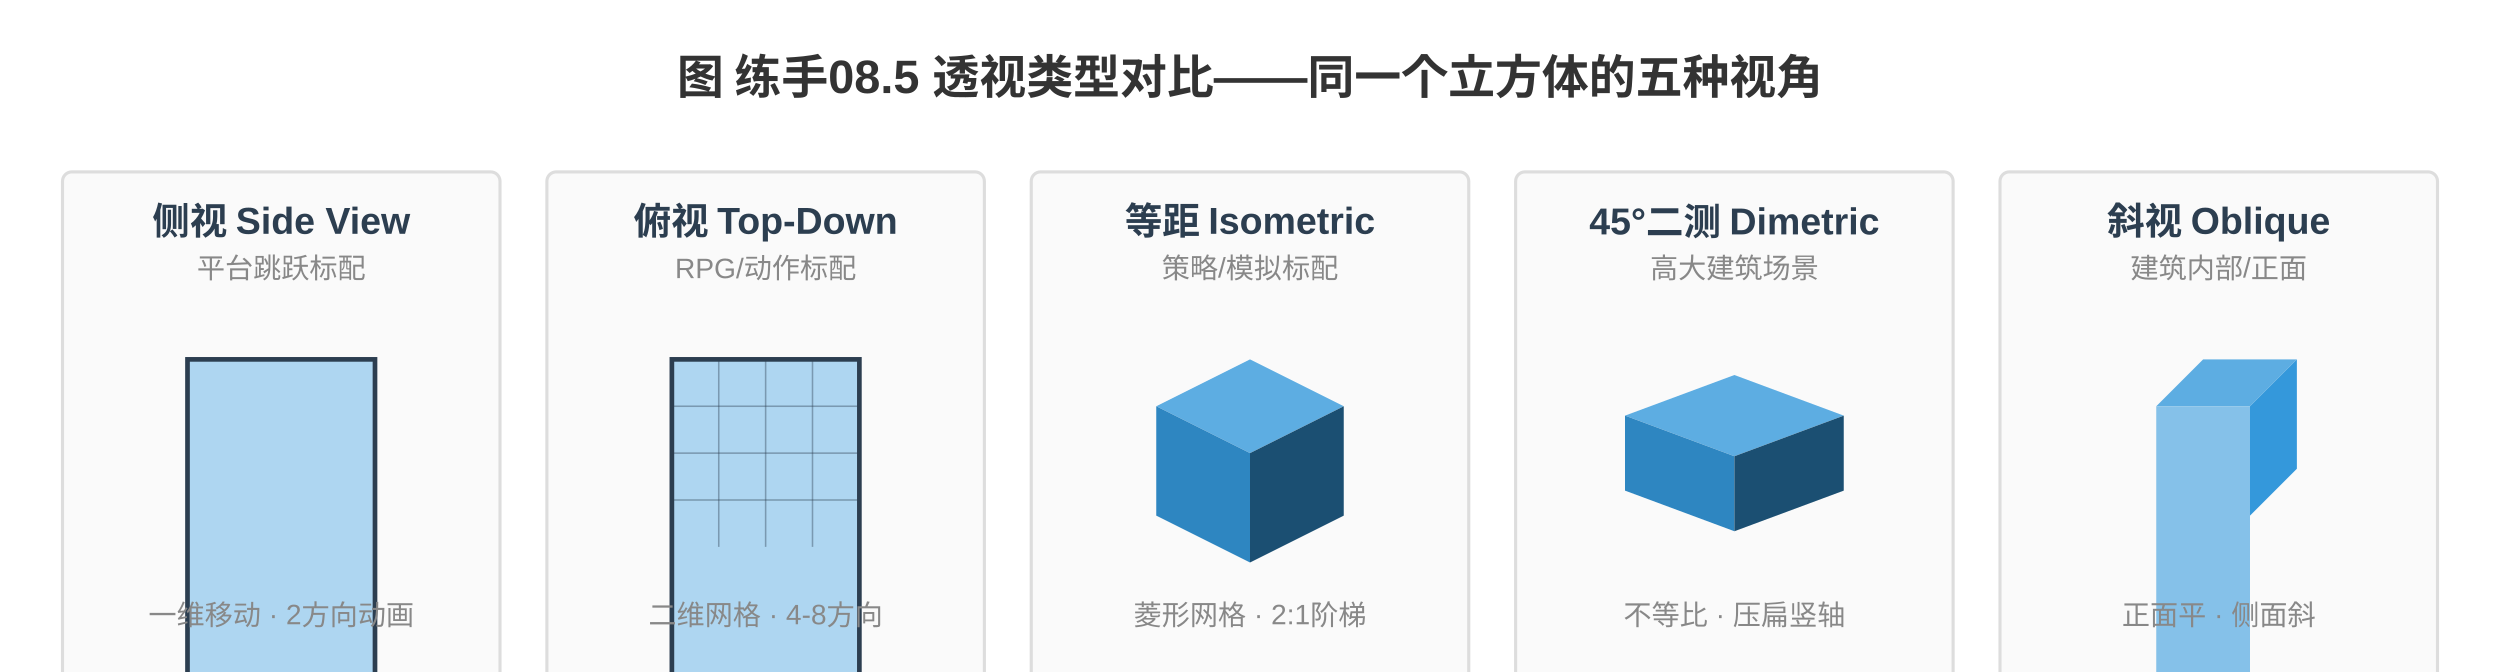
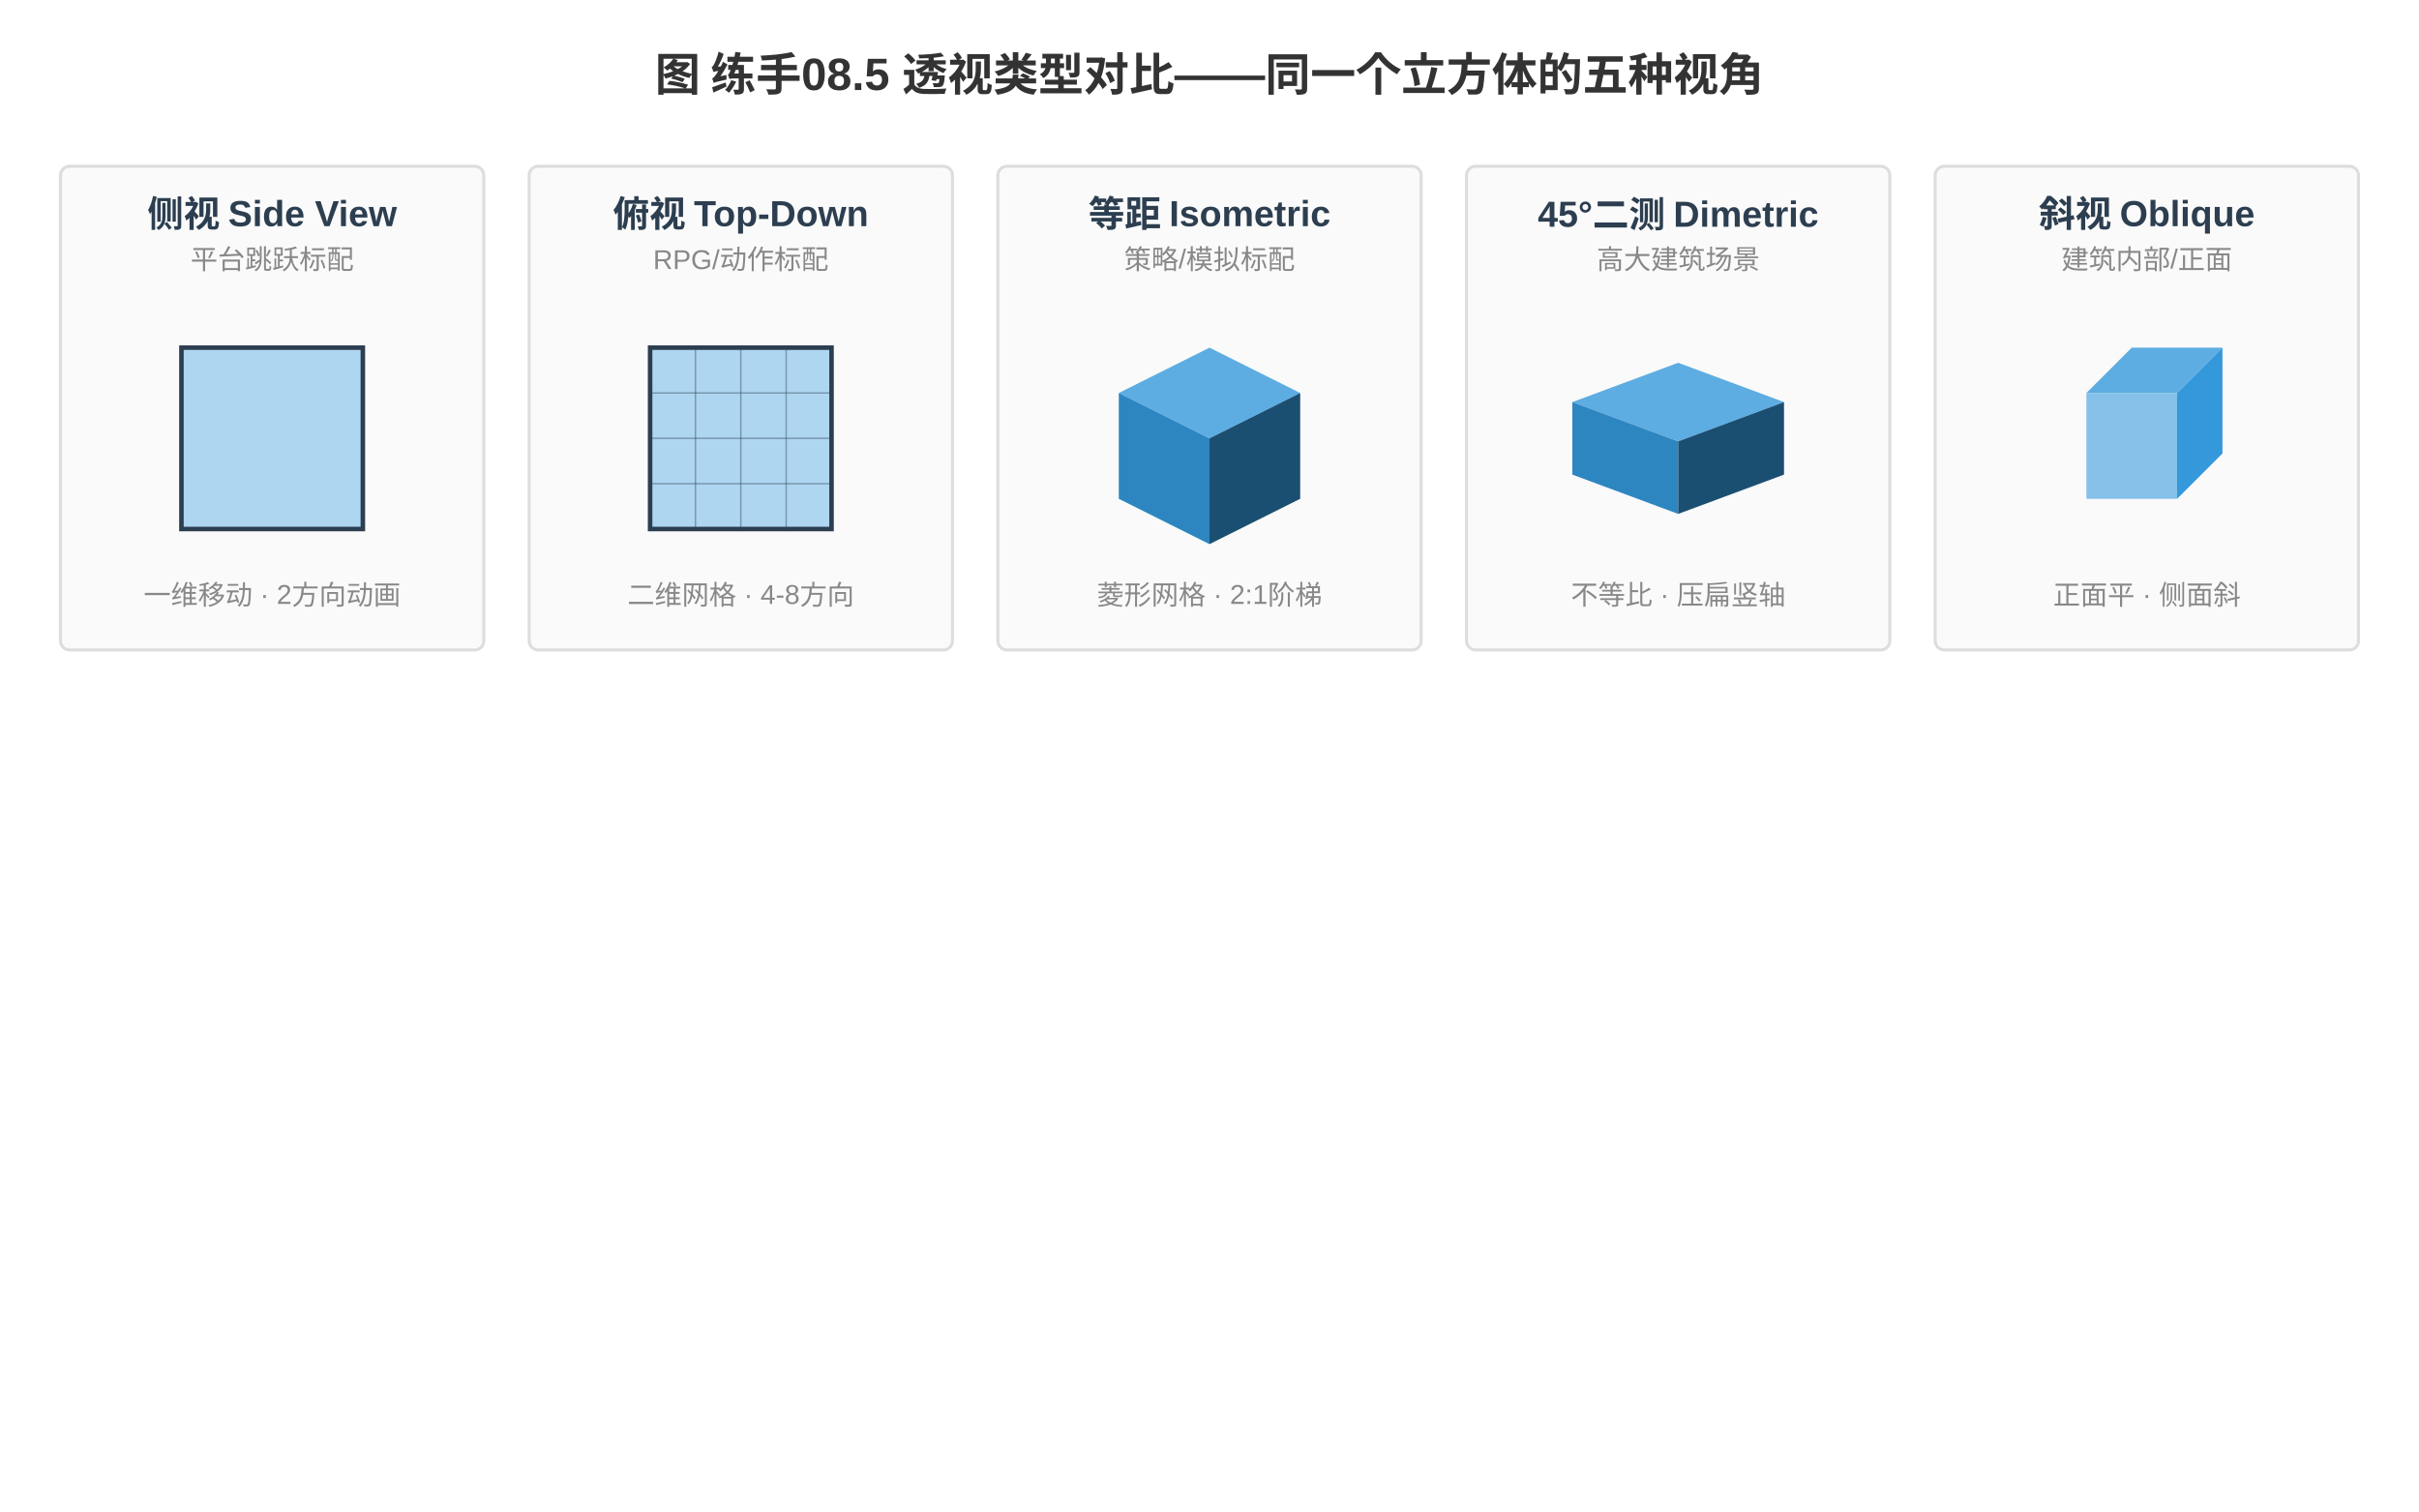
- <svg xmlns="http://www.w3.org/2000/svg" viewBox="0 0 800 215" width="800" height="215">
+ <svg xmlns="http://www.w3.org/2000/svg" viewBox="0 0 800 500" width="800" height="500">
  <style>
    text { font-family: 'PingFang SC','Microsoft YaHei',Arial,sans-serif; }
    .title { font-size: 15px; font-weight: bold; fill: #333; }
    .panel-label { font-size: 12px; font-weight: bold; fill: #2C3E50; }
    .panel-sub { font-size: 9px; fill: #888; }
    .face-top { fill: #5DADE2; }
    .face-left { fill: #2E86C1; }
    .face-right { fill: #1B4F72; }
    .face-front { fill: #85C1E9; }
    .face-side { fill: #3498DB; }
    .face-flat { fill: #AED6F1; stroke: #2C3E50; stroke-width: 1.5; }
    .edge { stroke: #2C3E50; stroke-width: 1.5; fill: none; }
    .panel-bg { fill: #fafafa; stroke: #ddd; stroke-width: 1; }
  </style>
  <text x="400" y="30" class="title" text-anchor="middle">图 练手08.5 透视类型对比——同一个立方体的五种视角</text>
  <g transform="translate(20, 55)">
-     <rect x="0" y="0" width="140" height="215" class="panel-bg" rx="3" />
+     <rect x="0" y="0" width="140" height="160" class="panel-bg" rx="3" />
    <text x="70" y="20" class="panel-label" text-anchor="middle">侧视 Side View</text>
    <text x="70" y="34" class="panel-sub" text-anchor="middle">平台跳跃标配</text>
-     <rect x="40" y="60" width="60" height="215" class="face-flat" />
+     <rect x="40" y="60" width="60" height="60" class="face-flat" />
    <text x="70" y="145" class="panel-sub" text-anchor="middle">一维移动 · 2方向动画</text>
  </g>
  <g transform="translate(175, 55)">
-     <rect x="0" y="0" width="140" height="215" class="panel-bg" rx="3" />
+     <rect x="0" y="0" width="140" height="160" class="panel-bg" rx="3" />
    <text x="70" y="20" class="panel-label" text-anchor="middle">俯视 Top-Down</text>
    <text x="70" y="34" class="panel-sub" text-anchor="middle">RPG/动作标配</text>
-     <rect x="40" y="60" width="60" height="215" class="face-flat" />
+     <rect x="40" y="60" width="60" height="60" class="face-flat" />
    <line x1="55" y1="60" x2="55" y2="120" stroke="#2C3E50" stroke-width="0.5" opacity="0.4" />
    <line x1="70" y1="60" x2="70" y2="120" stroke="#2C3E50" stroke-width="0.5" opacity="0.4" />
    <line x1="85" y1="60" x2="85" y2="120" stroke="#2C3E50" stroke-width="0.5" opacity="0.4" />
    <line x1="40" y1="75" x2="100" y2="75" stroke="#2C3E50" stroke-width="0.5" opacity="0.4" />
    <line x1="40" y1="90" x2="100" y2="90" stroke="#2C3E50" stroke-width="0.5" opacity="0.4" />
    <line x1="40" y1="105" x2="100" y2="105" stroke="#2C3E50" stroke-width="0.5" opacity="0.4" />
    <text x="70" y="145" class="panel-sub" text-anchor="middle">二维网格 · 4-8方向</text>
  </g>
  <g transform="translate(330, 55)">
-     <rect x="0" y="0" width="140" height="215" class="panel-bg" rx="3" />
+     <rect x="0" y="0" width="140" height="160" class="panel-bg" rx="3" />
    <text x="70" y="20" class="panel-label" text-anchor="middle">等距 Isometric</text>
    <text x="70" y="34" class="panel-sub" text-anchor="middle">策略/模拟标配</text>
    <polygon points="70,60 100,75 70,90 40,75" class="face-top" />
    <polygon points="40,75 70,90 70,125 40,110" class="face-left" />
    <polygon points="100,75 70,90 70,125 100,110" class="face-right" />
    <text x="70" y="145" class="panel-sub" text-anchor="middle">菱形网格 · 2:1阶梯</text>
  </g>
  <g transform="translate(485, 55)">
-     <rect x="0" y="0" width="140" height="215" class="panel-bg" rx="3" />
+     <rect x="0" y="0" width="140" height="160" class="panel-bg" rx="3" />
    <text x="70" y="20" class="panel-label" text-anchor="middle">45°二测 Dimetric</text>
    <text x="70" y="34" class="panel-sub" text-anchor="middle">高大建筑场景</text>
    <polygon points="70,65 105,78 70,91 35,78" class="face-top" />
    <polygon points="35,78 70,91 70,115 35,102" class="face-left" />
    <polygon points="105,78 70,91 70,115 105,102" class="face-right" />
    <text x="70" y="145" class="panel-sub" text-anchor="middle">不等比 · 压扁竖轴</text>
  </g>
  <g transform="translate(640, 55)">
-     <rect x="0" y="0" width="140" height="215" class="panel-bg" rx="3" />
+     <rect x="0" y="0" width="140" height="160" class="panel-bg" rx="3" />
    <text x="70" y="20" class="panel-label" text-anchor="middle">斜视 Oblique</text>
    <text x="70" y="34" class="panel-sub" text-anchor="middle">建筑内部/正面</text>
    <polygon points="50,75 80,75 95,60 65,60" class="face-top" />
-     <rect x="50" y="75" width="30" height="215" class="face-front" />
+     <rect x="50" y="75" width="30" height="35" class="face-front" />
    <polygon points="80,75 95,60 95,95 80,110" class="face-side" />
    <text x="70" y="145" class="panel-sub" text-anchor="middle">正面平 · 侧面斜</text>
  </g>
</svg>
